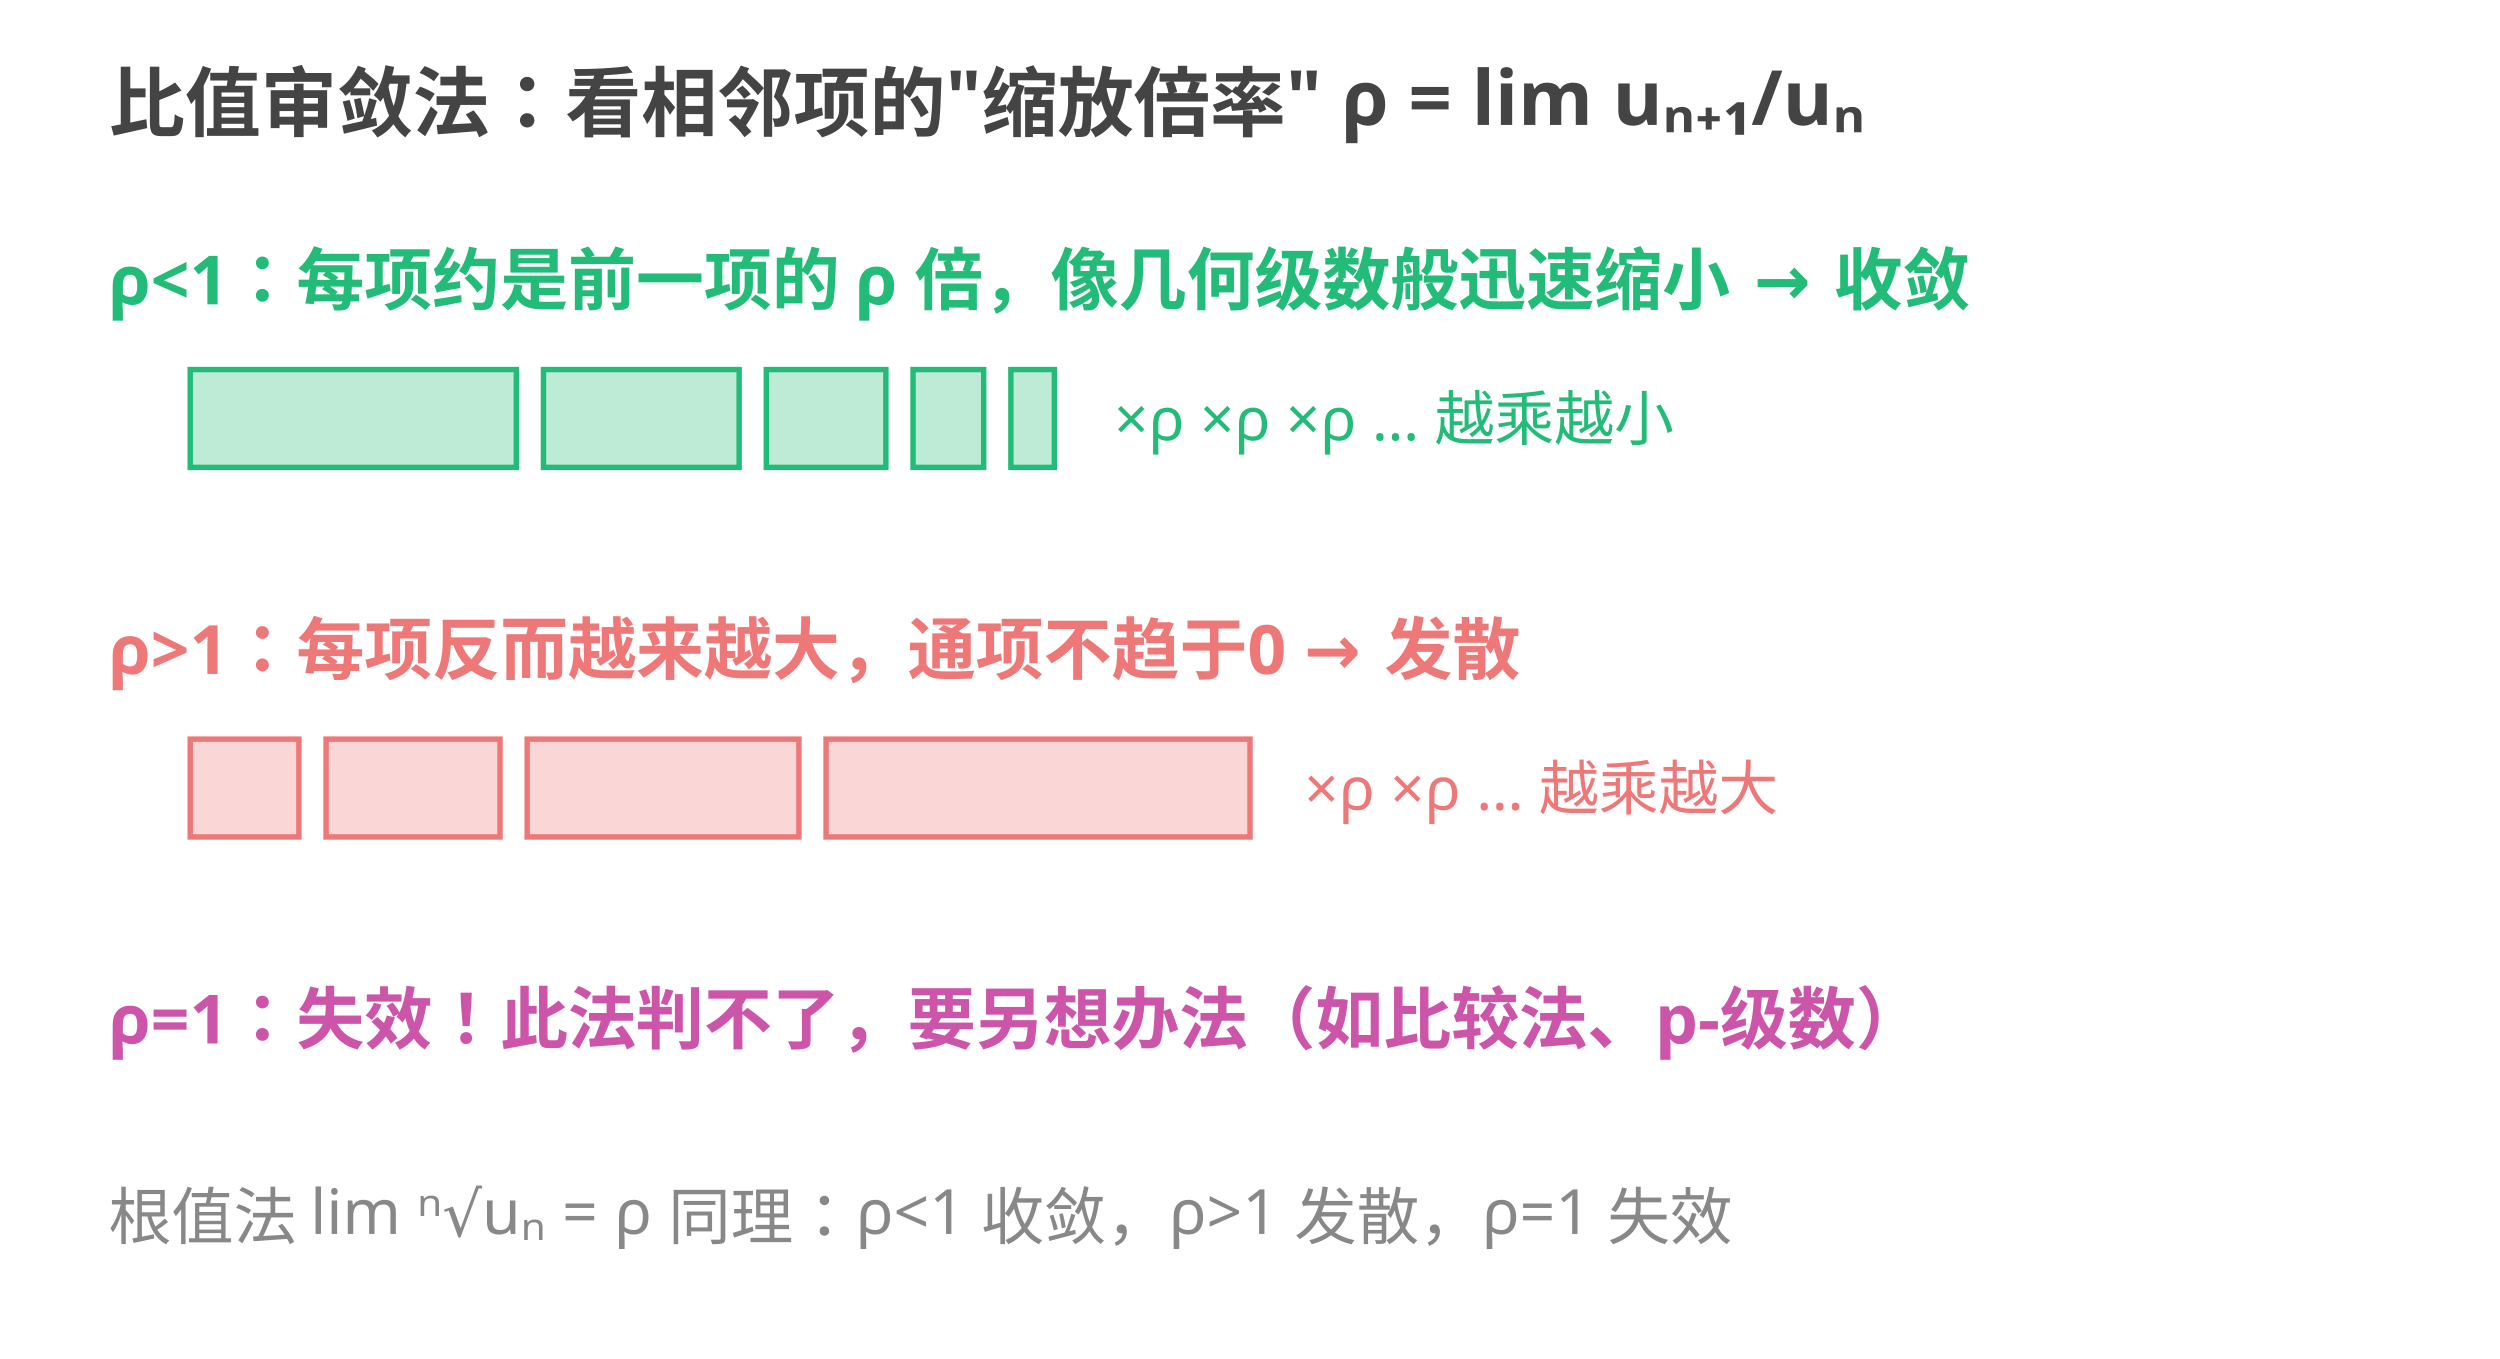
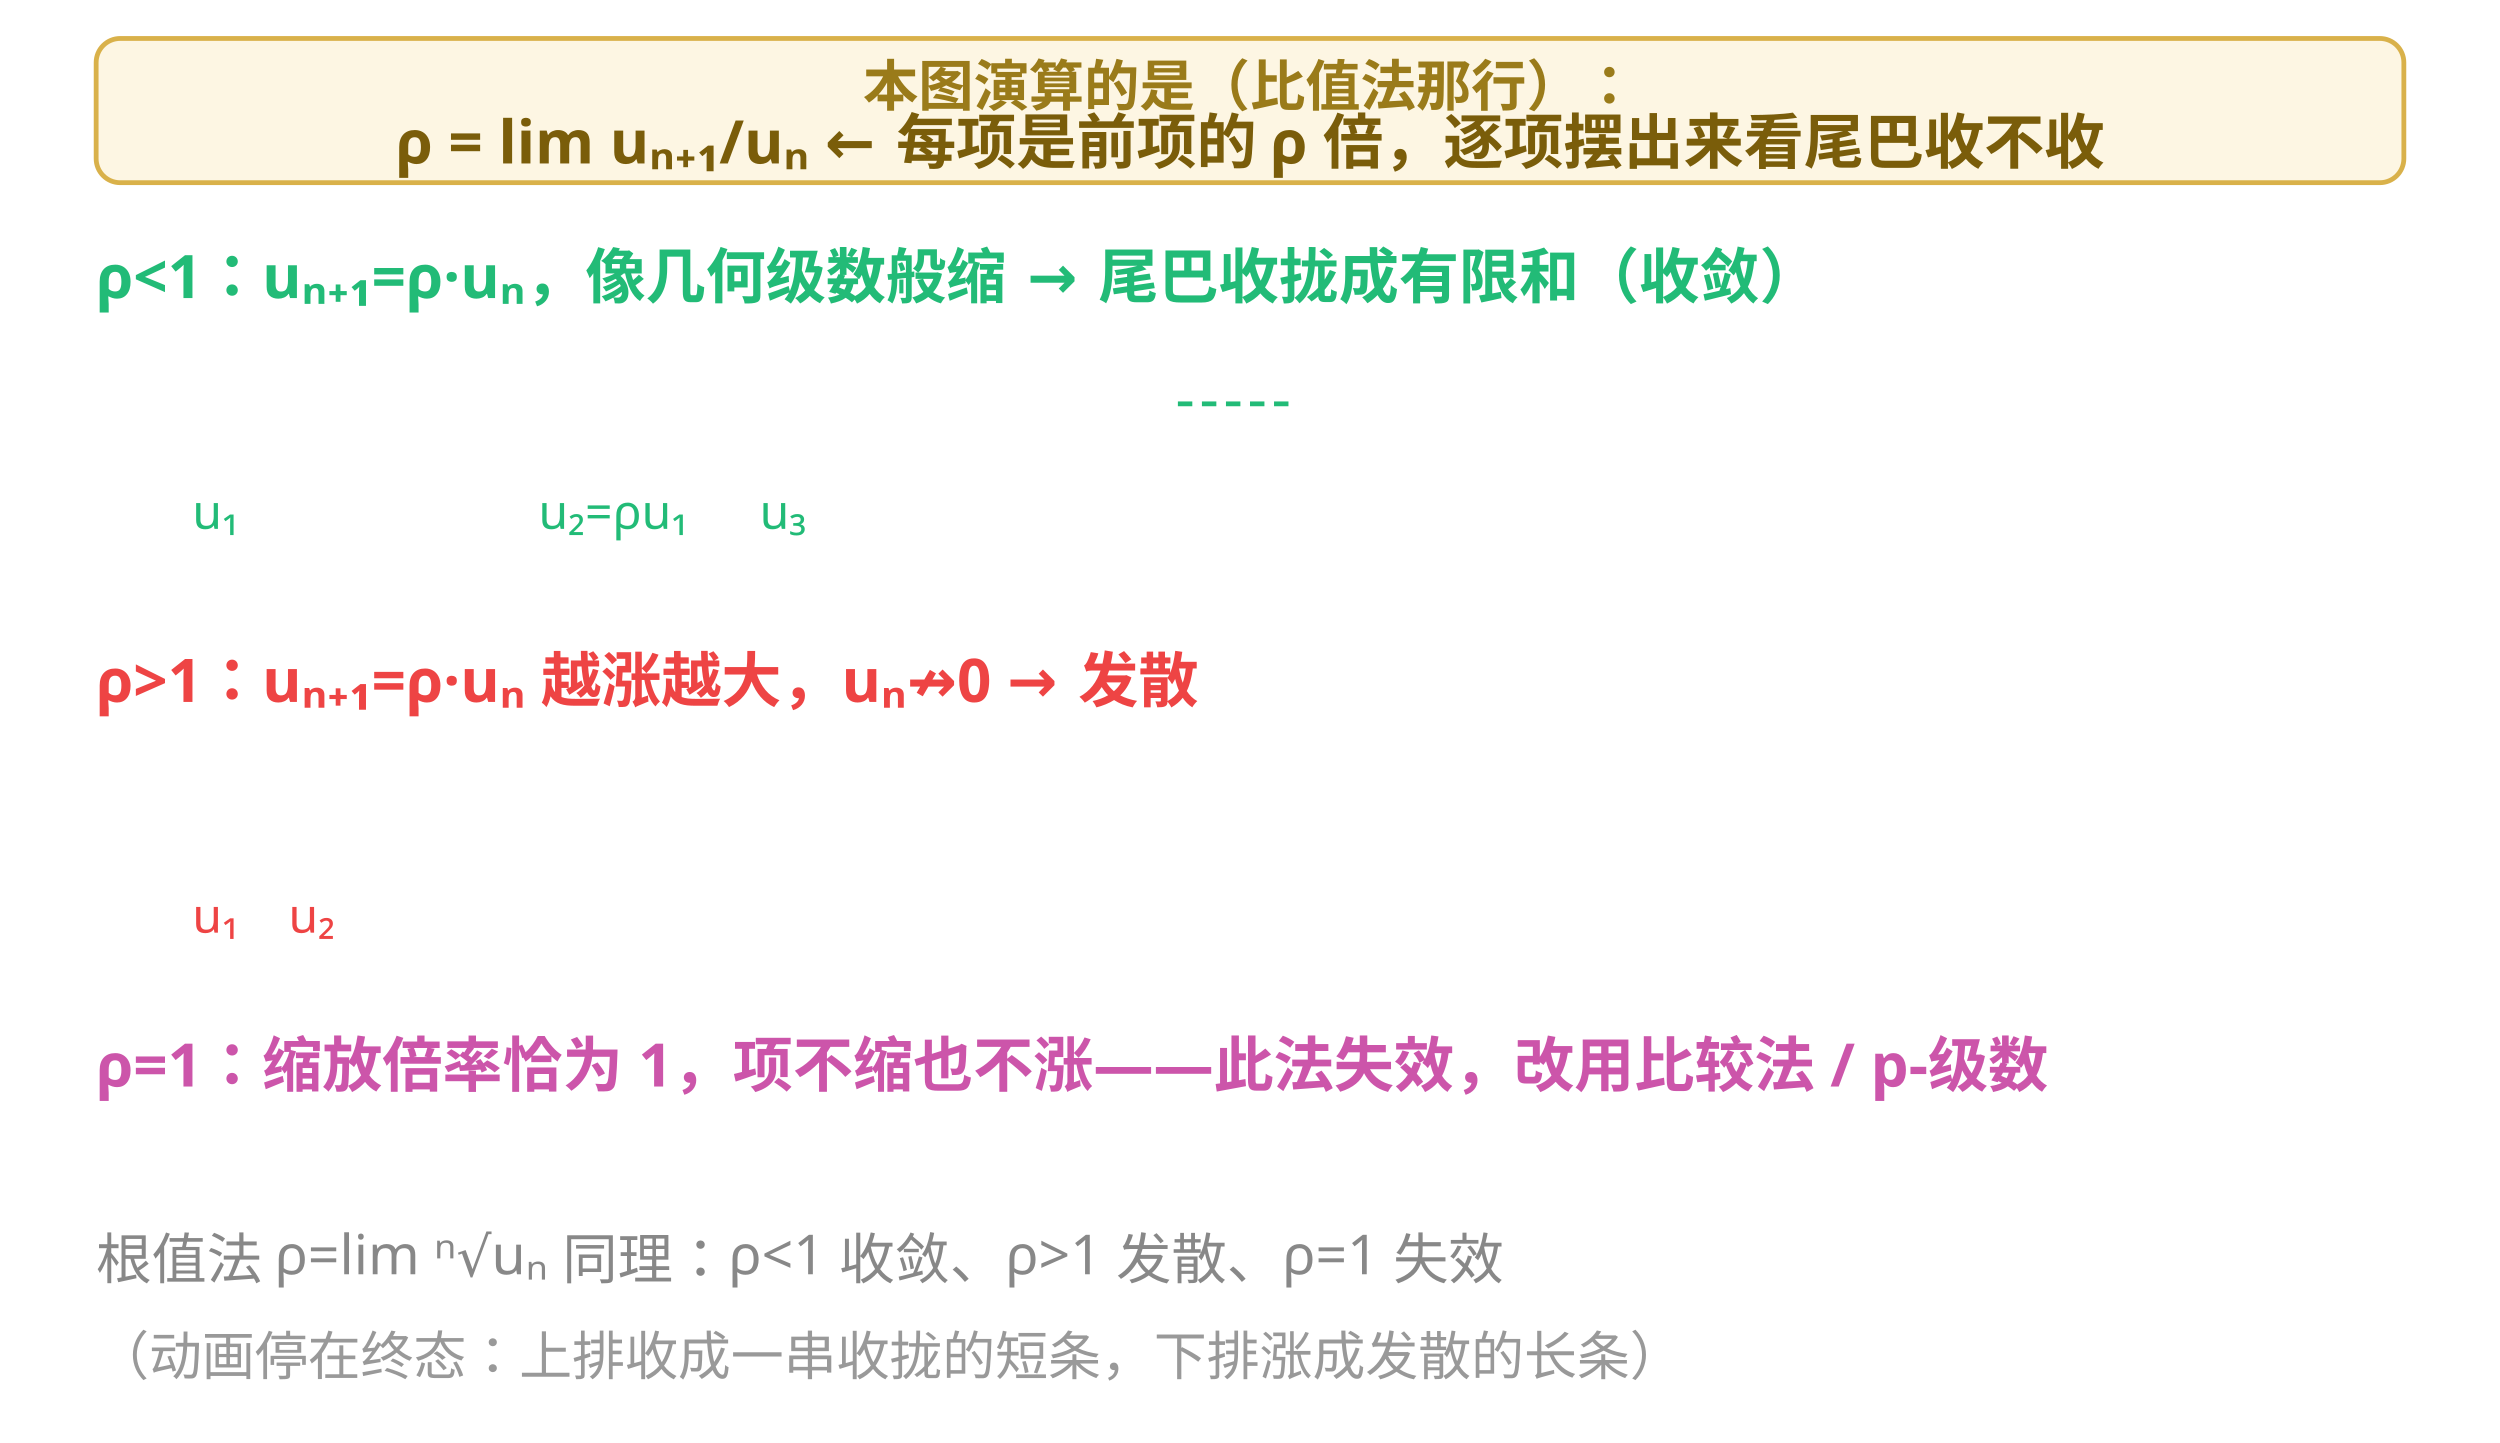
- <svg xmlns="http://www.w3.org/2000/svg" viewBox="0 0 460 250" font-family="sans-serif">
-   <text x="20" y="24" font-size="14" font-weight="bold" fill="#444">比值审敛法：看相邻项的"缩放倍率" ρ = lim uₙ₊₁/uₙ</text>
-   <text x="20" y="56" font-size="12.5" fill="#2b7" font-weight="bold">ρ&lt;1：每项约是前一项的 ρ 倍，像几何级数般迅速缩小 → 收敛</text>
-   <g fill="#2b7" fill-opacity="0.3" stroke="#2b7" stroke-width="1">
-     <rect x="35" y="68" width="60" height="18" />
-     <rect x="100" y="68" width="36" height="18" />
-     <rect x="141" y="68" width="22" height="18" />
-     <rect x="168" y="68" width="13" height="18" />
-     <rect x="186" y="68" width="8" height="18" />
+ <svg xmlns="http://www.w3.org/2000/svg" viewBox="0 0 520 300" font-family="sans-serif">
+   <rect x="20" y="8" width="480" height="30" rx="5" fill="#fdf6e3" stroke="#d9b14a" stroke-width="1" />
+   <text x="260" y="22" font-size="11.5" fill="#9a7b1a" text-anchor="middle" font-weight="bold">本图演算的是（比值法那行）：</text>
+   <text x="260" y="34" font-size="12.5" fill="#7a5d0a" text-anchor="middle" font-weight="bold">ρ = lim uₙ₊₁/uₙ   ← 每项是前项的 ρ 倍，逐项摆出来看尾巴收不收</text>
+   <text x="20" y="62" font-size="12.5" fill="#2b7" font-weight="bold">ρ&lt;1：uₙ₊₁=ρ·uₙ，像几何级数般缩 → 尾巴收拢成有限和（收敛）</text>
+   <g fill="#2b7" fill-opacity="0.35" stroke="#2b7" stroke-width="1">
+     <rect x="35" y="74" width="0" height="20">
+       <animate attributeName="width" from="0" to="64" dur="0.4s" begin="0.1s" fill="freeze" />
+     </rect>
+     <rect x="103" y="74" width="0" height="20">
+       <animate attributeName="width" from="0" to="42" dur="0.4s" begin="0.6s" fill="freeze" />
+     </rect>
+     <rect x="149" y="74" width="0" height="20">
+       <animate attributeName="width" from="0" to="27" dur="0.4s" begin="1.1s" fill="freeze" />
+     </rect>
+     <rect x="180" y="74" width="0" height="20">
+       <animate attributeName="width" from="0" to="18" dur="0.4s" begin="1.6s" fill="freeze" />
+     </rect>
+     <rect x="202" y="74" width="0" height="20">
+       <animate attributeName="width" from="0" to="12" dur="0.4s" begin="2.0s" fill="freeze" />
+     </rect>
+     <rect x="218" y="74" width="0" height="20">
+       <animate attributeName="width" from="0" to="8" dur="0.4s" begin="2.3s" fill="freeze" />
+     </rect>
+     <rect x="230" y="74" width="0" height="20">
+       <animate attributeName="width" from="0" to="5" dur="0.4s" begin="2.5s" fill="freeze" />
+     </rect>
  </g>
-   <text x="205" y="81" font-size="11" fill="#2b7">×ρ ×ρ ×ρ … 越乘越小</text>
-   <text x="20" y="124" font-size="12.5" fill="#e77" font-weight="bold">ρ&gt;1：每项反而越来越大，通项不趋于0 → 发散</text>
-   <g fill="#e77" fill-opacity="0.3" stroke="#e77" stroke-width="1">
-     <rect x="35" y="136" width="20" height="18" />
-     <rect x="60" y="136" width="32" height="18" />
-     <rect x="97" y="136" width="50" height="18" />
-     <rect x="152" y="136" width="78" height="18" />
+   <text x="40" y="110" font-size="10" fill="#2b7">u₁</text>
+   <text x="112" y="110" font-size="10" fill="#2b7">u₂=ρu₁</text>
+   <text x="158" y="110" font-size="10" fill="#2b7">u₃</text>
+   <line x1="245" y1="84" x2="270" y2="84" stroke="#2b7" stroke-width="1" stroke-dasharray="3 2" />
+   <text x="274" y="88" font-size="10.5" fill="#2b7" opacity="0">尾巴→0，总和有限
+     <animate attributeName="opacity" from="0" to="1" begin="2.7s" dur="0.4s" fill="freeze" />
+   </text>
+   <text x="20" y="146" font-size="12.5" fill="#e44" font-weight="bold">ρ&gt;1：uₙ₊₁=ρ·uₙ 越涨越大，uₙ↛0 → 发散</text>
+   <g fill="#e44" fill-opacity="0.35" stroke="#e44" stroke-width="1">
+     <rect x="35" y="158" width="0" height="20">
+       <animate attributeName="width" from="0" to="16" dur="0.4s" begin="0.1s" fill="freeze" />
+     </rect>
+     <rect x="55" y="158" width="0" height="20">
+       <animate attributeName="width" from="0" to="26" dur="0.4s" begin="0.6s" fill="freeze" />
+     </rect>
+     <rect x="85" y="158" width="0" height="20">
+       <animate attributeName="width" from="0" to="42" dur="0.4s" begin="1.1s" fill="freeze" />
+     </rect>
+     <rect x="131" y="158" width="0" height="20">
+       <animate attributeName="width" from="0" to="67" dur="0.4s" begin="1.6s" fill="freeze" />
+     </rect>
+     <rect x="202" y="158" width="0" height="20">
+       <animate attributeName="width" from="0" to="107" dur="0.4s" begin="2.1s" fill="freeze" />
+     </rect>
  </g>
-   <text x="240" y="149" font-size="11" fill="#e77">×ρ ×ρ … 越乘越大</text>
-   <text x="20" y="192" font-size="12.5" fill="#c5a" font-weight="bold">ρ=1：失效！此法判不了，要另想办法（如比较法、p-级数）</text>
-   <text x="20" y="228" font-size="11.5" fill="#888">根值法 lim ⁿ√uₙ = ρ 同理：ρ&lt;1 收敛，ρ&gt;1 发散，ρ=1 失效</text>
+   <text x="40" y="194" font-size="10" fill="#e44">u₁</text>
+   <text x="60" y="194" font-size="10" fill="#e44">u₂</text>
+   <text x="318" y="172" font-size="10.5" fill="#e44" opacity="0">…冲出去
+     <animate attributeName="opacity" from="0" to="1" begin="2.5s" dur="0.4s" fill="freeze" />
+   </text>
+   <text x="20" y="226" font-size="12.5" fill="#c5a" font-weight="bold">ρ=1：缩放倍率恰为 1，项不缩也不涨——此法失效，改用比较法 / p-级数</text>
+   <text x="20" y="266" font-size="11.5" fill="#888">根值法 ρ=lim ⁿ√uₙ 同理：ρ&lt;1 收敛、ρ&gt;1 发散、ρ=1 失效</text>
+   <text x="20" y="286" font-size="11" fill="#999">（动画停在终态：上排收成一串收拢的短条，下排涨成发散的长条）</text>
</svg>
